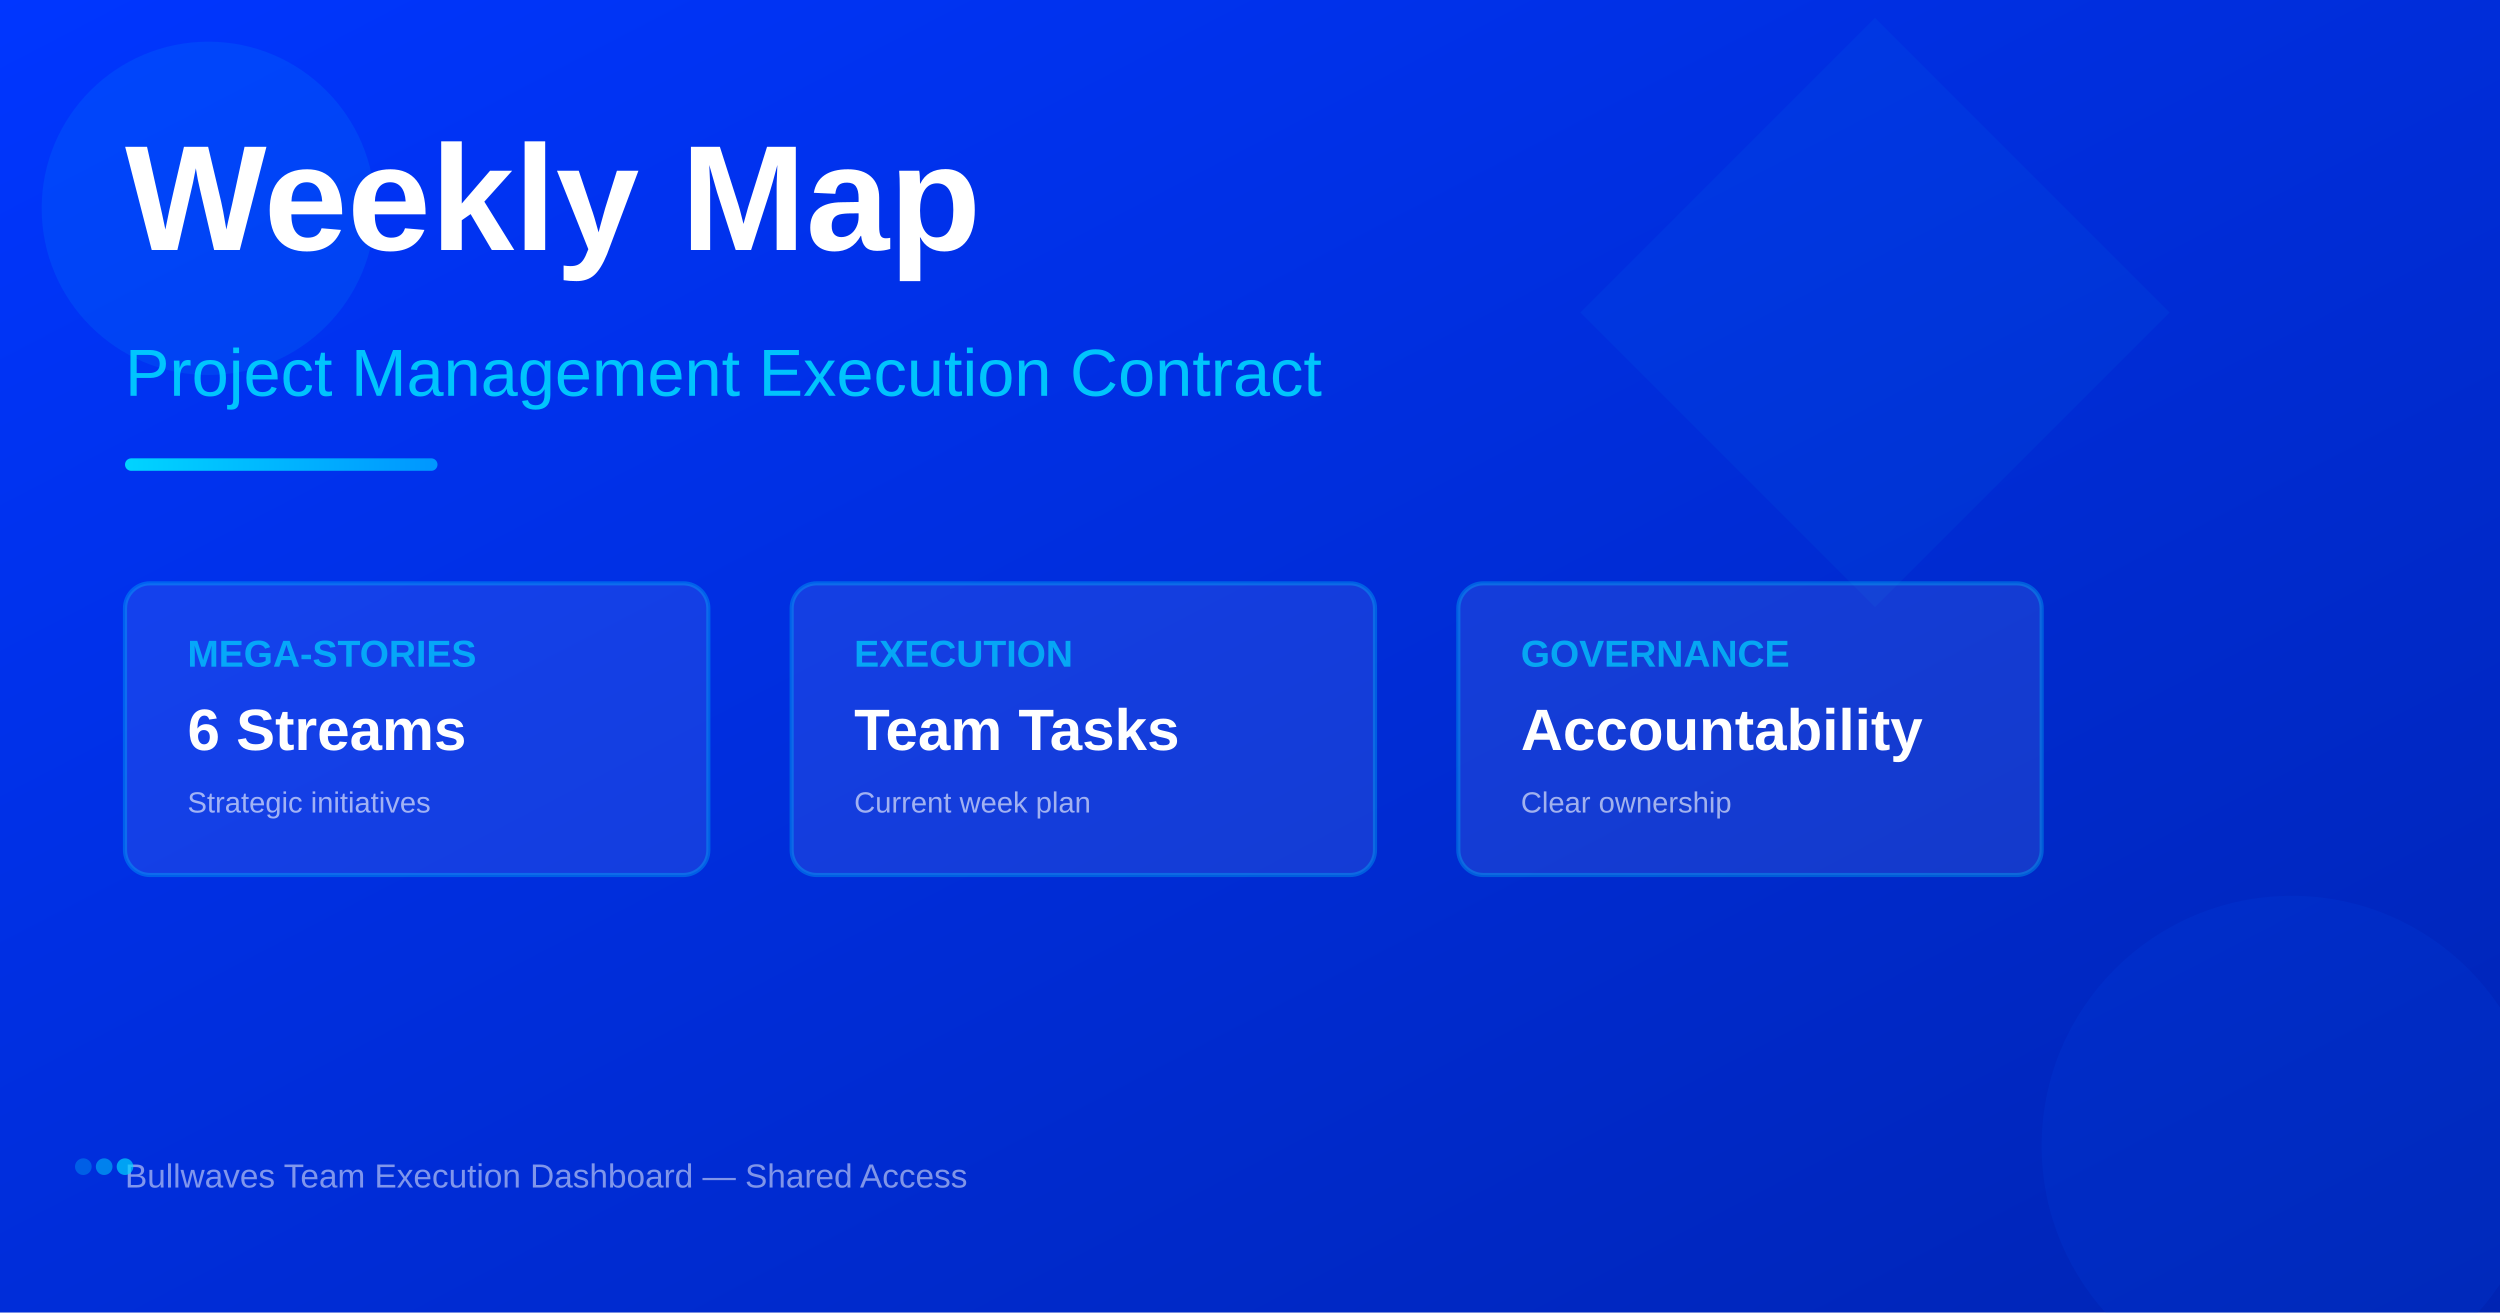
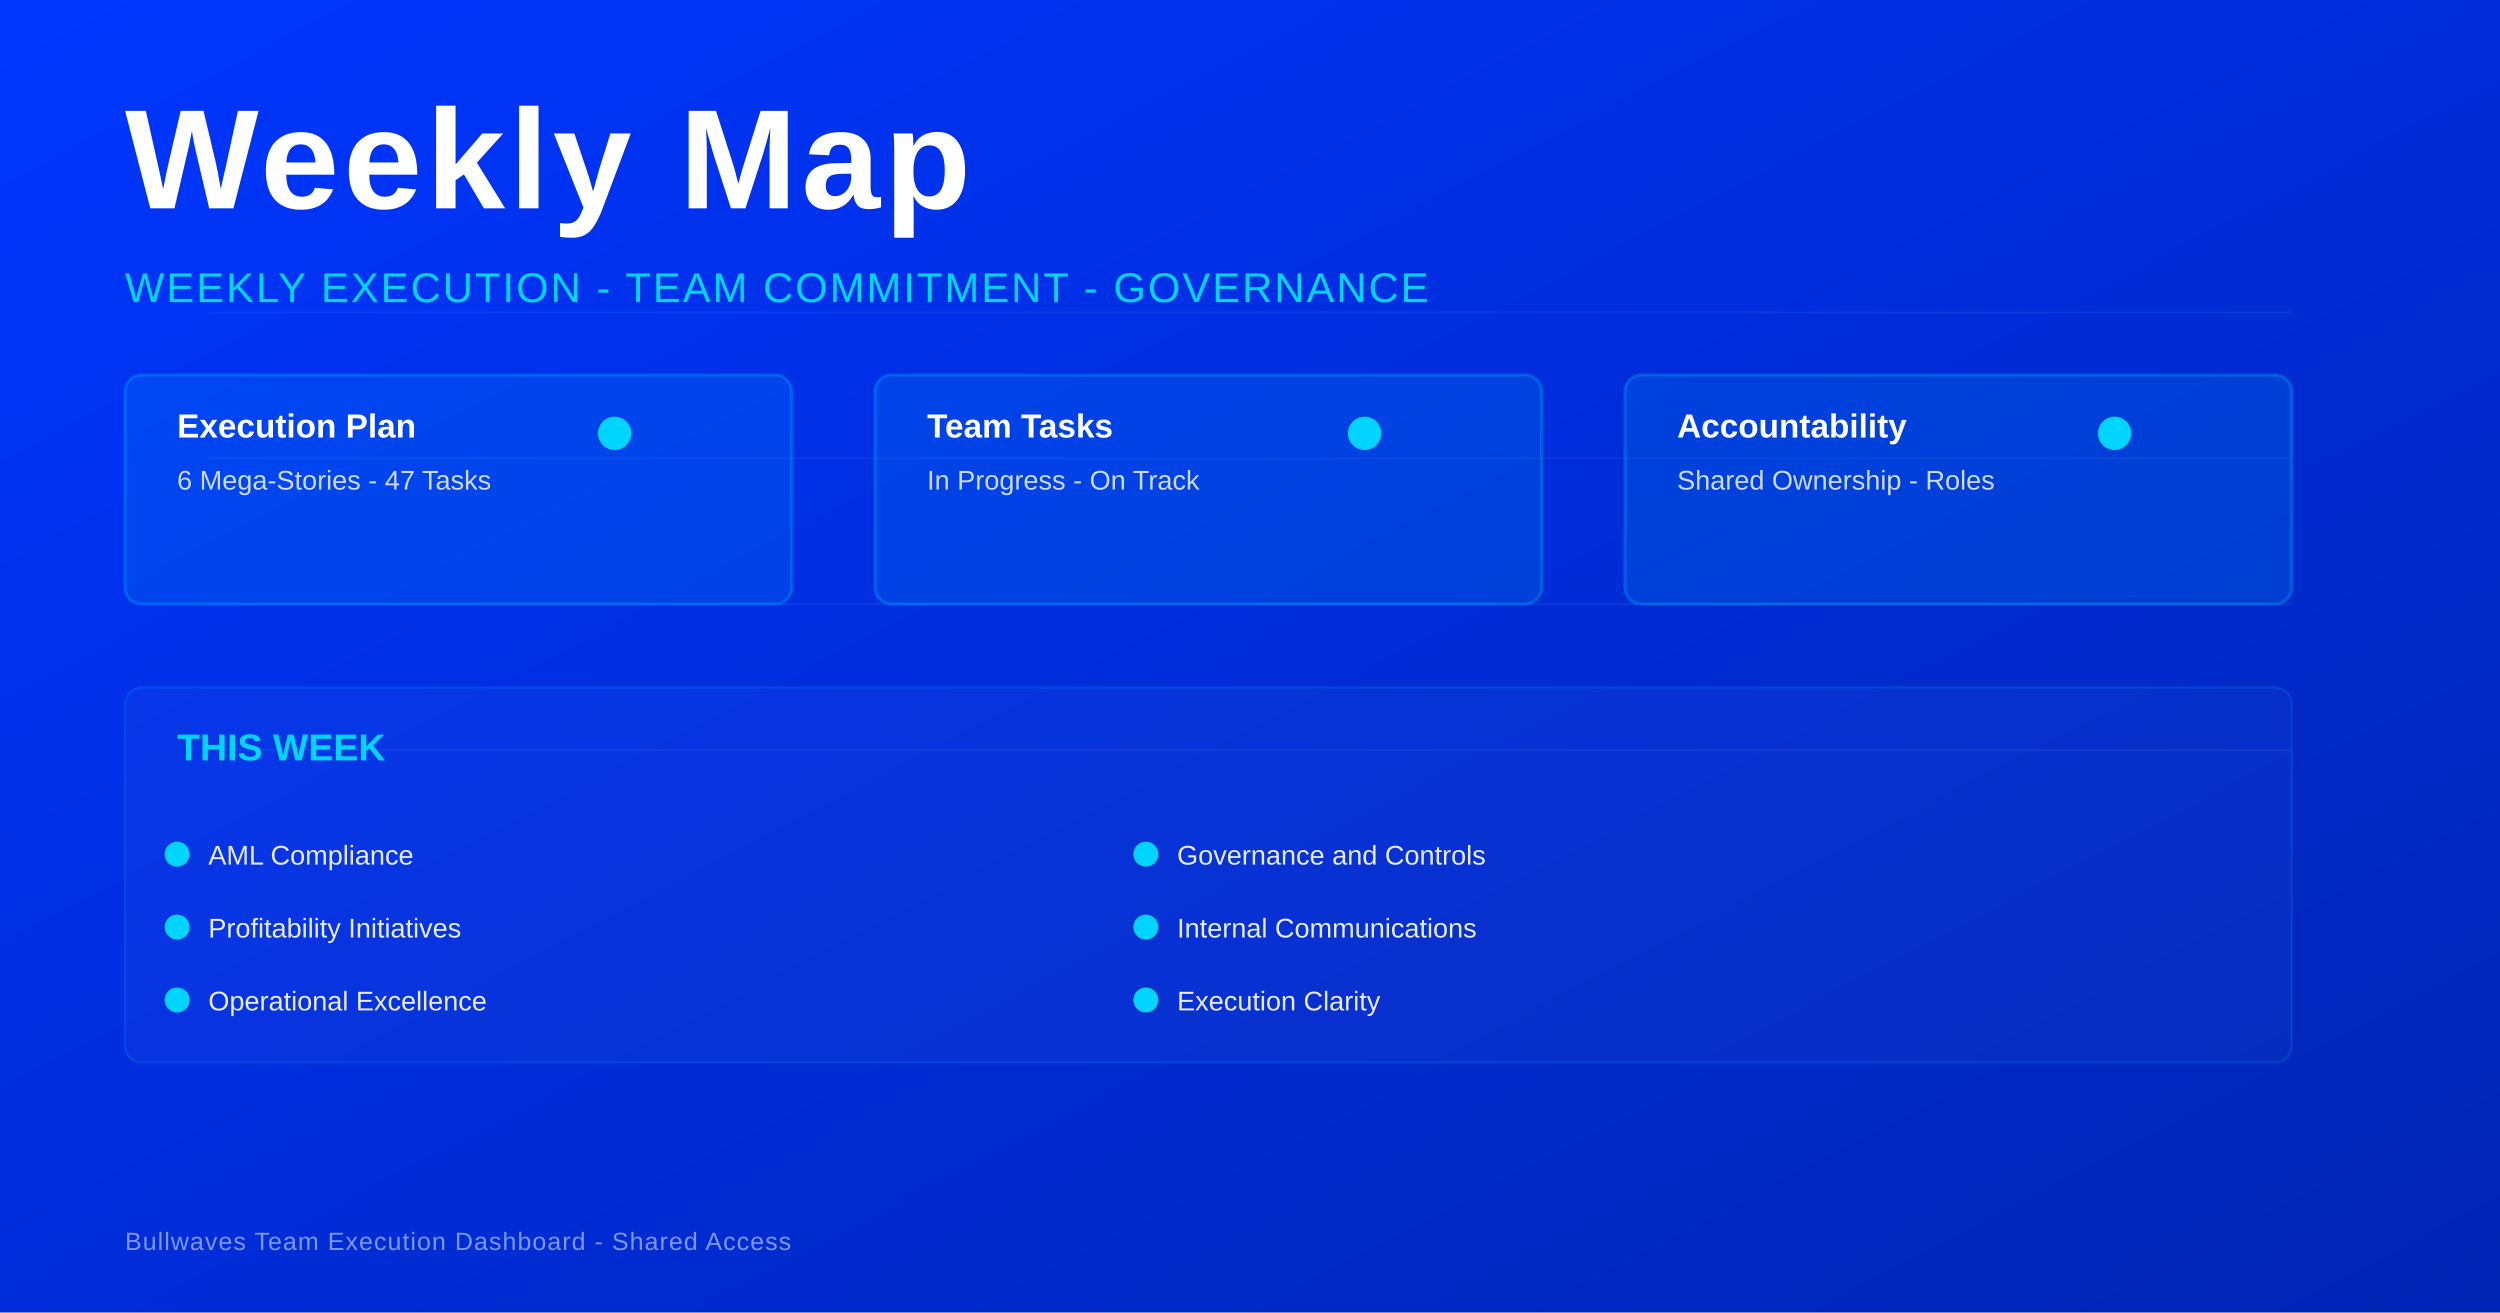
<svg xmlns="http://www.w3.org/2000/svg" width="1200" height="630">
  <defs>
    <linearGradient id="bgGradient" x1="0%" y1="0%" x2="100%" y2="100%">
      <stop offset="0%" style="stop-color:#0036ff;stop-opacity:1" />
      <stop offset="100%" style="stop-color:#0024b3;stop-opacity:1" />
    </linearGradient>
-     <linearGradient id="accentGradient" x1="0%" y1="0%" x2="100%" y2="0%">
-       <stop offset="0%" style="stop-color:#00d4ff;stop-opacity:1" />
-       <stop offset="100%" style="stop-color:#0096ff;stop-opacity:1" />
-     </linearGradient>
  </defs>
  <rect width="1200" height="630" fill="url(#bgGradient)" />
-   <circle cx="100" cy="100" r="80" fill="rgba(0, 212, 255, 0.1)" />
-   <circle cx="1100" cy="550" r="120" fill="rgba(0, 96, 255, 0.1)" />
-   <rect x="800" y="50" width="200" height="200" fill="rgba(0, 212, 255, 0.05)" transform="rotate(45 900 150)" />
-   <text x="60" y="120" font-size="72" font-weight="800" fill="white" font-family="Arial, sans-serif">
-     Weekly Map
-   </text>
-   <text x="60" y="190" font-size="32" fill="rgba(0, 212, 255, 0.9)" font-family="Arial, sans-serif" font-weight="300">
-     Project Management Execution Contract
-   </text>
-   <rect x="60" y="220" width="150" height="6" fill="url(#accentGradient)" rx="3" />
-   <g>
-     <rect x="60" y="280" width="280" height="140" fill="rgba(255, 255, 255, 0.08)" rx="12" stroke="rgba(0, 212, 255, 0.3)" stroke-width="2" />
-     <text x="90" y="320" font-size="18" fill="rgba(0, 212, 255, 0.7)" font-family="Arial, sans-serif" font-weight="600">
-       MEGA-STORIES
-     </text>
-     <text x="90" y="360" font-size="28" fill="white" font-family="Arial, sans-serif" font-weight="700">
-       6 Streams
-     </text>
-     <text x="90" y="390" font-size="14" fill="rgba(255, 255, 255, 0.6)" font-family="Arial, sans-serif">
-       Strategic initiatives
-     </text>
+   <g opacity="0.05" stroke="white" stroke-width="1">
+     <line x1="100" y1="150" x2="1100" y2="150" />
+     <line x1="100" y1="220" x2="1100" y2="220" />
+     <line x1="100" y1="290" x2="1100" y2="290" />
+     <line x1="100" y1="360" x2="1100" y2="360" />
  </g>
-   <g>
-     <rect x="380" y="280" width="280" height="140" fill="rgba(255, 255, 255, 0.08)" rx="12" stroke="rgba(0, 212, 255, 0.3)" stroke-width="2" />
-     <text x="410" y="320" font-size="18" fill="rgba(0, 212, 255, 0.7)" font-family="Arial, sans-serif" font-weight="600">
-       EXECUTION
-     </text>
-     <text x="410" y="360" font-size="28" fill="white" font-family="Arial, sans-serif" font-weight="700">
-       Team Tasks
-     </text>
-     <text x="410" y="390" font-size="14" fill="rgba(255, 255, 255, 0.6)" font-family="Arial, sans-serif">
-       Current week plan
-     </text>
-   </g>
-   <g>
-     <rect x="700" y="280" width="280" height="140" fill="rgba(255, 255, 255, 0.08)" rx="12" stroke="rgba(0, 212, 255, 0.3)" stroke-width="2" />
-     <text x="730" y="320" font-size="18" fill="rgba(0, 212, 255, 0.7)" font-family="Arial, sans-serif" font-weight="600">
-       GOVERNANCE
-     </text>
-     <text x="730" y="360" font-size="28" fill="white" font-family="Arial, sans-serif" font-weight="700">
-       Accountability
-     </text>
-     <text x="730" y="390" font-size="14" fill="rgba(255, 255, 255, 0.6)" font-family="Arial, sans-serif">
-       Clear ownership
-     </text>
-   </g>
-   <text x="60" y="570" font-size="16" fill="rgba(255, 255, 255, 0.5)" font-family="Arial, sans-serif">
-     Bullwaves Team Execution Dashboard — Shared Access
-   </text>
-   <circle cx="60" cy="560" r="4" fill="rgba(0, 212, 255, 0.7)" />
-   <circle cx="50" cy="560" r="4" fill="rgba(0, 212, 255, 0.5)" />
-   <circle cx="40" cy="560" r="4" fill="rgba(0, 212, 255, 0.3)" />
+   <text x="60" y="100" font-size="68" font-weight="900" fill="white" font-family="Arial, sans-serif" letter-spacing="2">Weekly Map</text>
+   <text x="60" y="145" font-size="20" fill="#00d4ff" font-family="Arial, sans-serif" font-weight="500" letter-spacing="1">WEEKLY EXECUTION - TEAM COMMITMENT - GOVERNANCE</text>
+   <rect x="60" y="180" width="320" height="110" fill="rgba(0, 212, 255, 0.12)" rx="8" stroke="rgba(0, 212, 255, 0.25)" stroke-width="1.5" />
+   <text x="85" y="210" font-size="16" font-weight="700" fill="white" font-family="Arial, sans-serif">Execution Plan</text>
+   <text x="85" y="235" font-size="13" fill="rgba(255, 255, 255, 0.8)" font-family="Arial, sans-serif">6 Mega-Stories - 47 Tasks</text>
+   <circle cx="295" cy="208" r="8" fill="#00d4ff" />
+   <rect x="420" y="180" width="320" height="110" fill="rgba(0, 212, 255, 0.12)" rx="8" stroke="rgba(0, 212, 255, 0.25)" stroke-width="1.5" />
+   <text x="445" y="210" font-size="16" font-weight="700" fill="white" font-family="Arial, sans-serif">Team Tasks</text>
+   <text x="445" y="235" font-size="13" fill="rgba(255, 255, 255, 0.8)" font-family="Arial, sans-serif">In Progress - On Track</text>
+   <circle cx="655" cy="208" r="8" fill="#00d4ff" />
+   <rect x="780" y="180" width="320" height="110" fill="rgba(0, 212, 255, 0.12)" rx="8" stroke="rgba(0, 212, 255, 0.25)" stroke-width="1.5" />
+   <text x="805" y="210" font-size="16" font-weight="700" fill="white" font-family="Arial, sans-serif">Accountability</text>
+   <text x="805" y="235" font-size="13" fill="rgba(255, 255, 255, 0.8)" font-family="Arial, sans-serif">Shared Ownership - Roles</text>
+   <circle cx="1015" cy="208" r="8" fill="#00d4ff" />
+   <rect x="60" y="330" width="1040" height="180" fill="rgba(255, 255, 255, 0.03)" rx="8" stroke="rgba(0, 212, 255, 0.15)" stroke-width="1" />
+   <text x="85" y="365" font-size="18" font-weight="700" fill="#00d4ff" font-family="Arial, sans-serif">THIS WEEK</text>
+   <circle cx="85" cy="410" r="6" fill="#00d4ff" />
+   <text x="100" y="415" font-size="13" fill="rgba(255, 255, 255, 0.9)" font-family="Arial, sans-serif">AML Compliance</text>
+   <circle cx="85" cy="445" r="6" fill="#00d4ff" />
+   <text x="100" y="450" font-size="13" fill="rgba(255, 255, 255, 0.9)" font-family="Arial, sans-serif">Profitability Initiatives</text>
+   <circle cx="85" cy="480" r="6" fill="#00d4ff" />
+   <text x="100" y="485" font-size="13" fill="rgba(255, 255, 255, 0.9)" font-family="Arial, sans-serif">Operational Excellence</text>
+   <circle cx="550" cy="410" r="6" fill="#00d4ff" />
+   <text x="565" y="415" font-size="13" fill="rgba(255, 255, 255, 0.9)" font-family="Arial, sans-serif">Governance and Controls</text>
+   <circle cx="550" cy="445" r="6" fill="#00d4ff" />
+   <text x="565" y="450" font-size="13" fill="rgba(255, 255, 255, 0.9)" font-family="Arial, sans-serif">Internal Communications</text>
+   <circle cx="550" cy="480" r="6" fill="#00d4ff" />
+   <text x="565" y="485" font-size="13" fill="rgba(255, 255, 255, 0.9)" font-family="Arial, sans-serif">Execution Clarity</text>
+   <text x="60" y="600" font-size="12" fill="rgba(255, 255, 255, 0.5)" font-family="Arial, sans-serif" letter-spacing="0.5">Bullwaves Team Execution Dashboard - Shared Access</text>
</svg>
